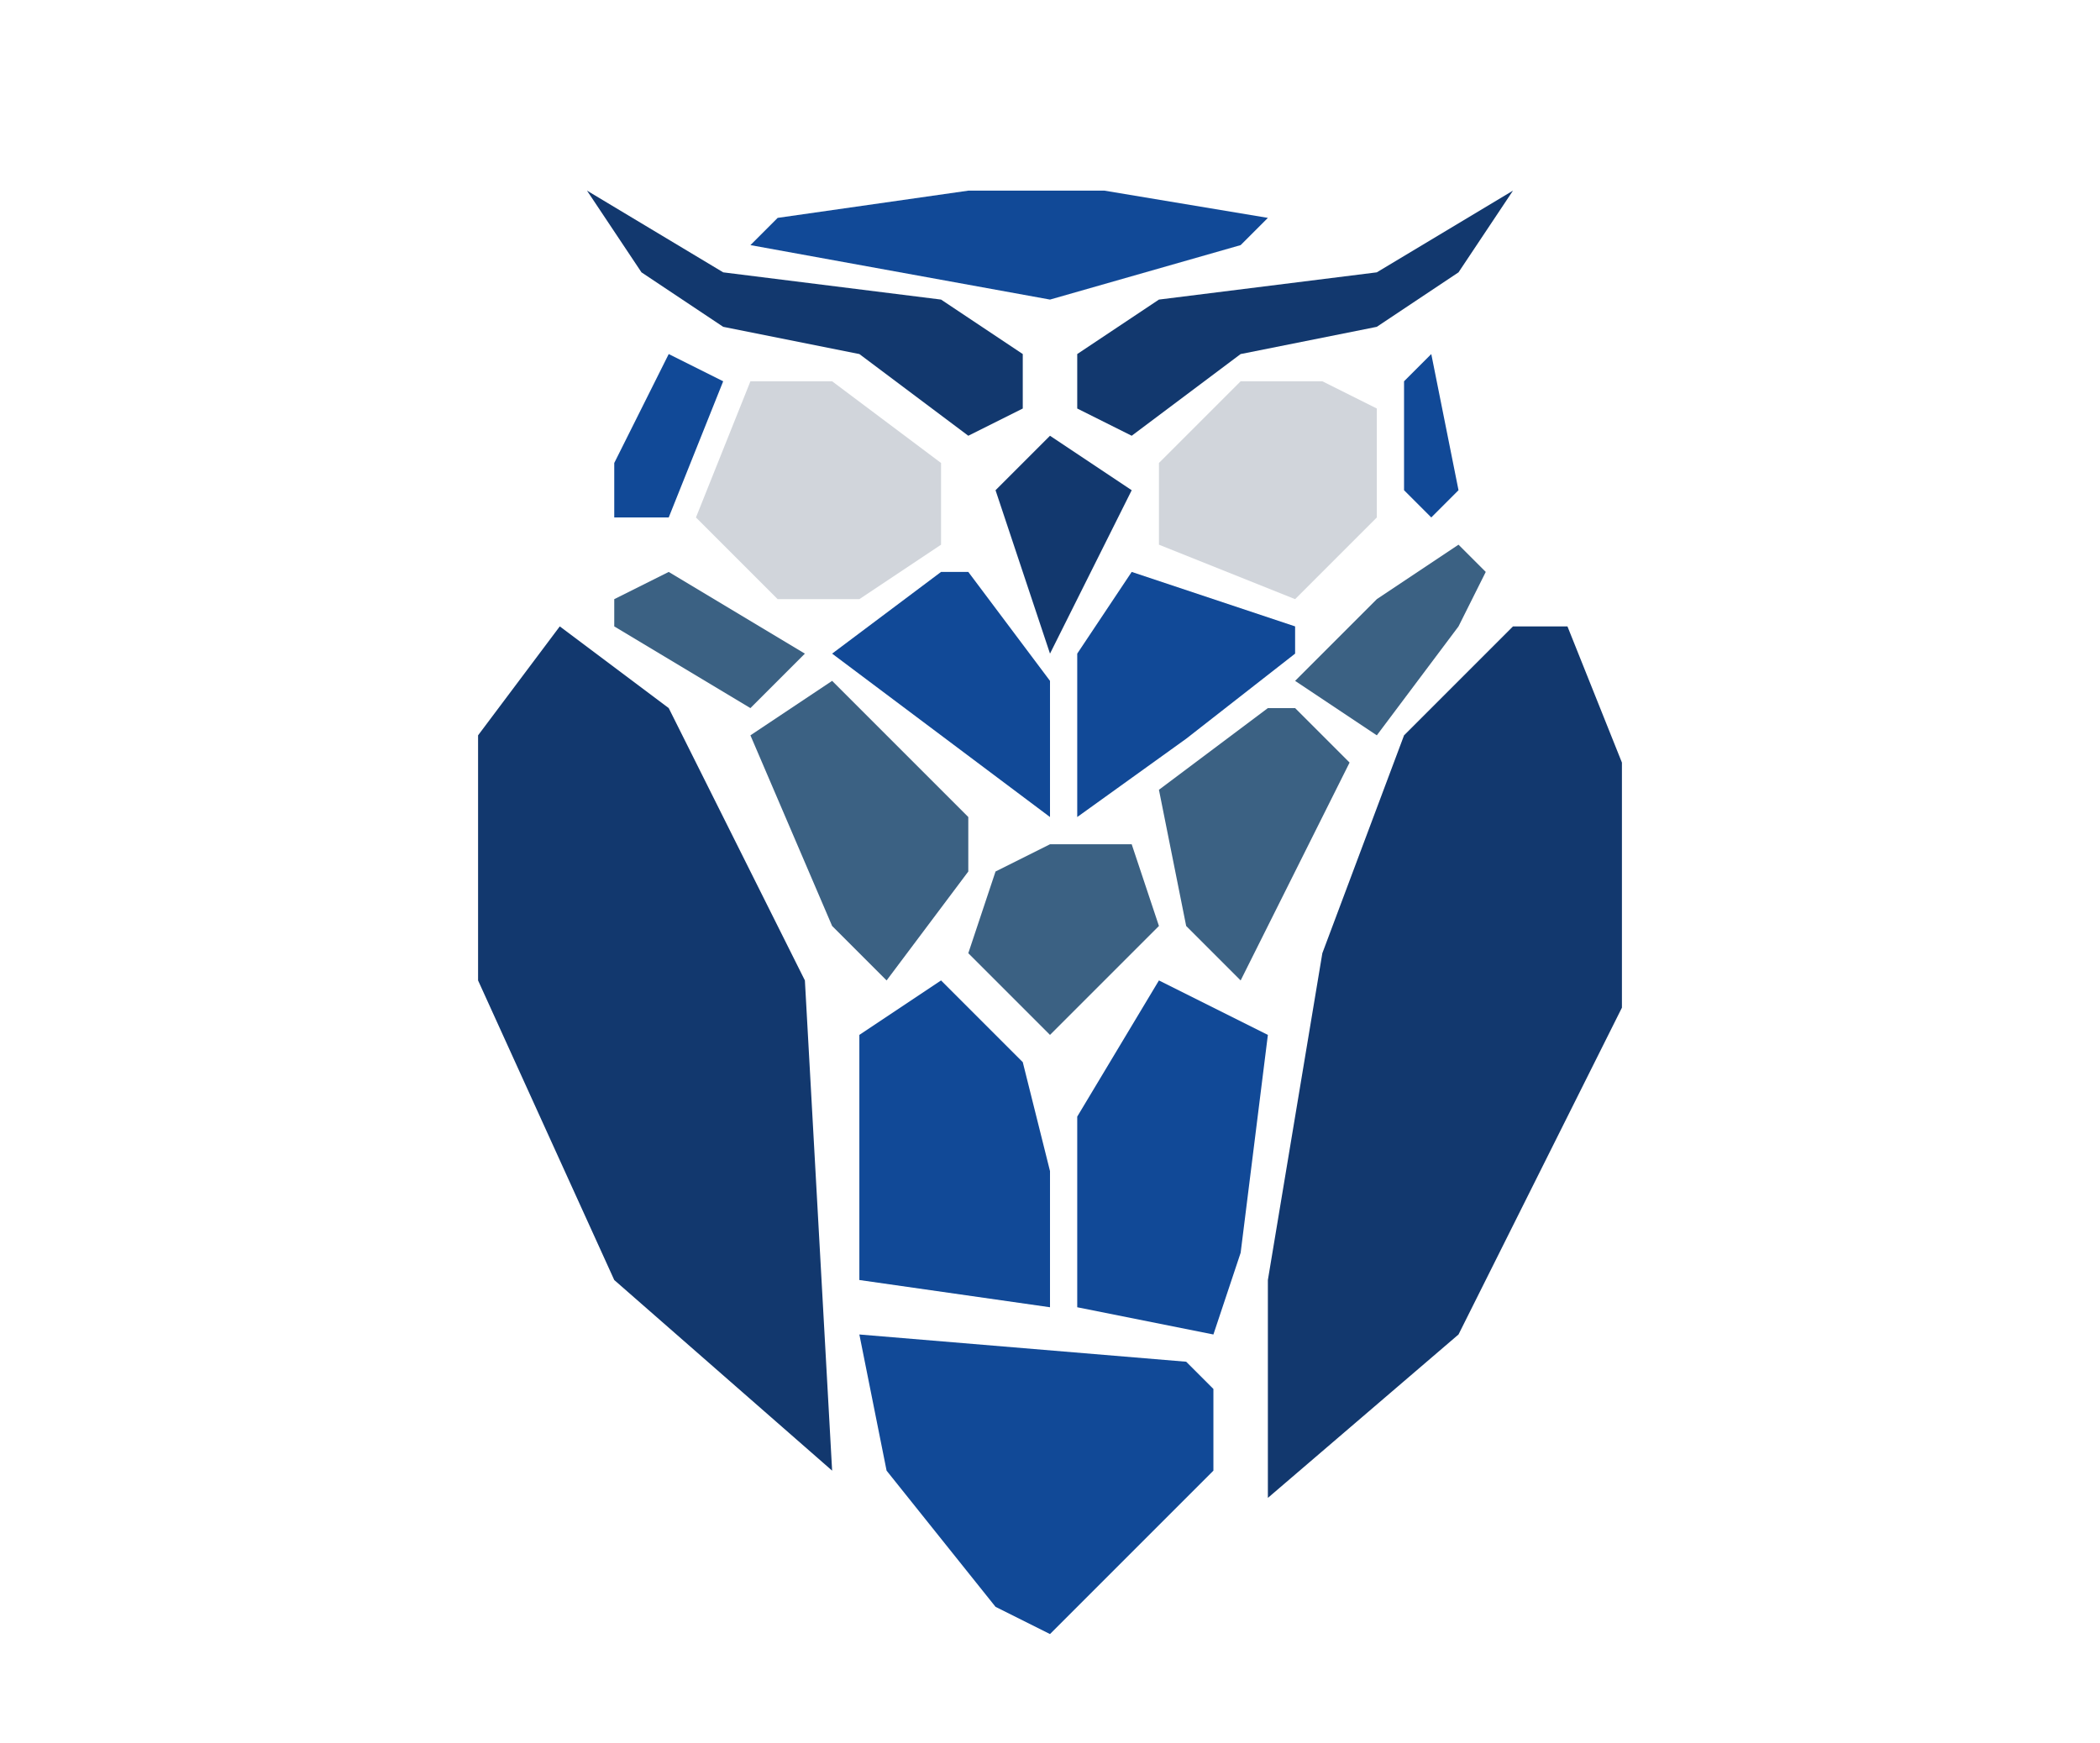
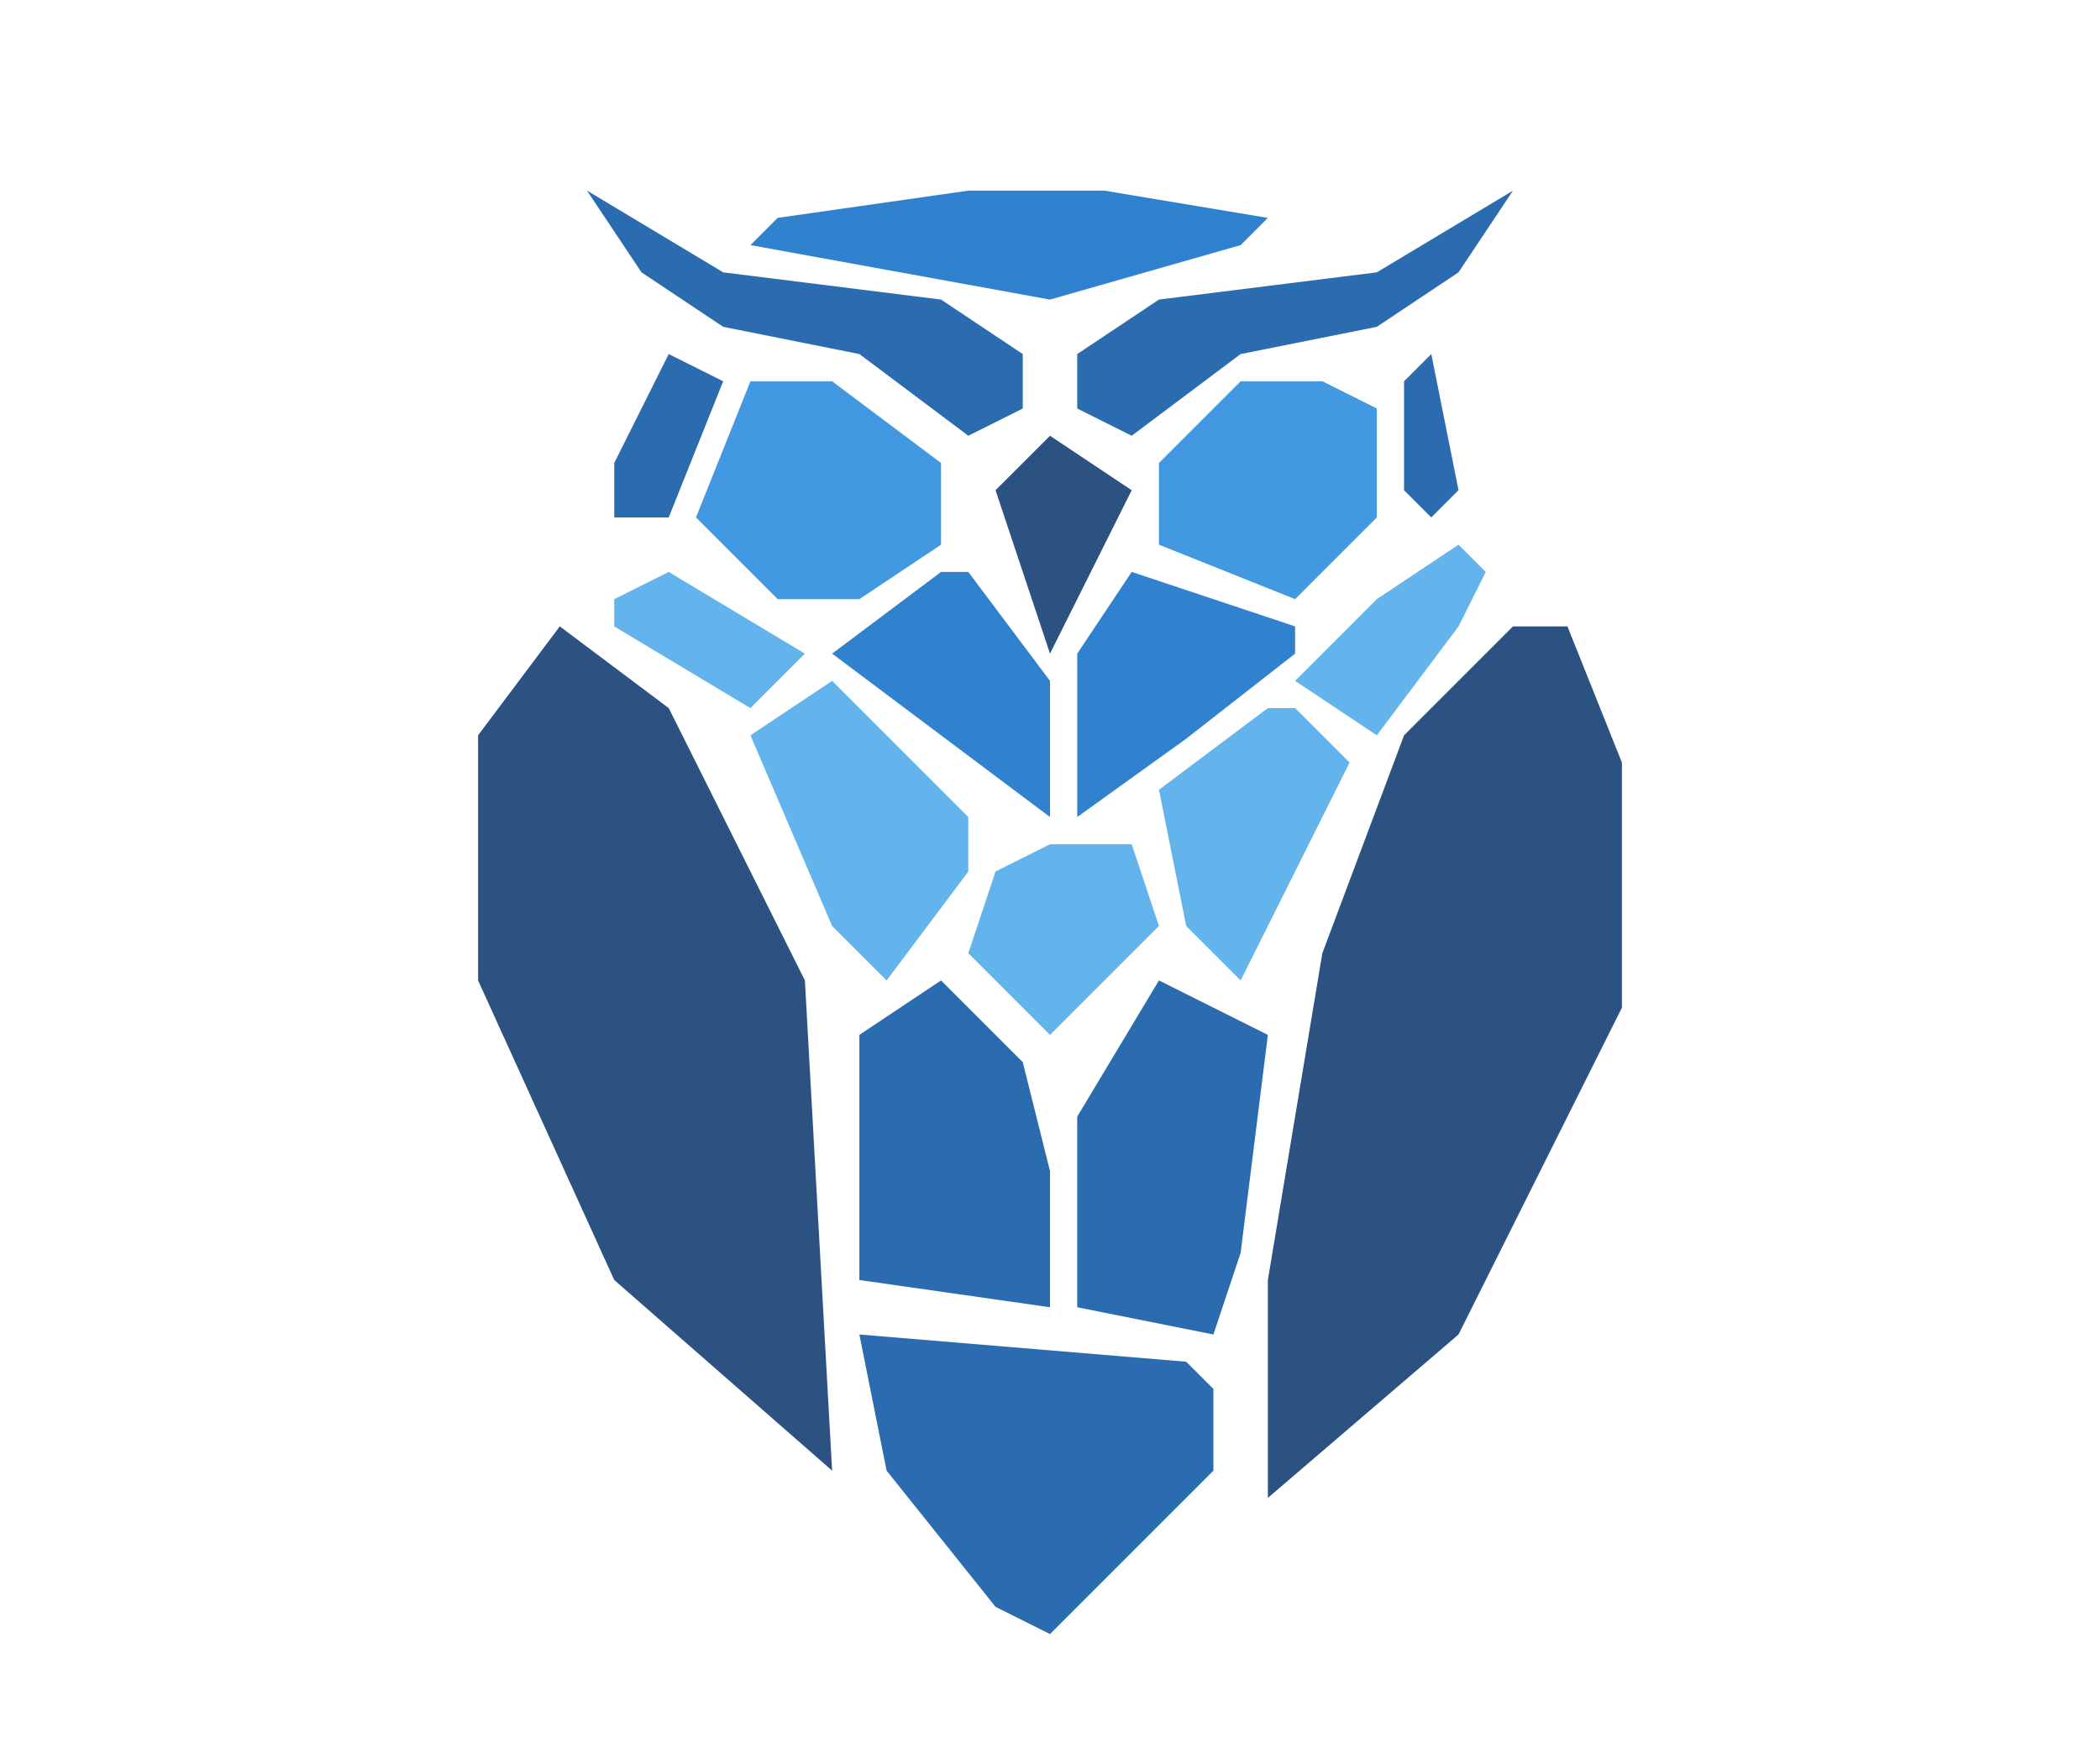
<svg xmlns="http://www.w3.org/2000/svg" x="0px" y="0px" width="100" height="83" viewBox="0,0,256,256" style="fill:#000000;">
-   <g fill="none" fill-rule="nonzero" stroke="none" stroke-width="1" stroke-linecap="butt" stroke-linejoin="miter" stroke-miterlimit="10" stroke-dasharray="" stroke-dashoffset="0" font-family="none" font-size="none" style="mix-blend-mode: normal">
-     <g transform="scale(4,4)">
-       <path d="M32,16l-2,2l2,6l3,-6z" fill="#12386E" />
-       <path d="M21,14l-2,5l3,3h3l3,-2v-3l-4,-3z" fill="#D1D5DB" />
-       <path d="M36,17l3,-3h3l2,1v4l-3,3l-5,-2z" fill="#D1D5DB" />
-       <path d="M33,13l3,-2l8,-1l5,-3l-2,3l-3,2l-5,1l-4,3l-2,-1z" fill="#12386E" />
-       <path d="M31,13l-3,-2l-8,-1l-5,-3l2,3l3,2l5,1l4,3l2,-1z" fill="#12386E" />
-       <path d="M22,8l7,-1h5l6,1l-1,1l-7,2l-11,-2z" fill="#114997" />
-       <path d="M28,21l-4,3l8,6v-5l-3,-4z" fill="#114997" />
-       <path d="M35,21l-2,3v6l4,-2.875l4,-3.125v-1z" fill="#114997" />
-       <path d="M14,23l-3,4v9l5,11l8,7l-1,-18l-5,-10z" fill="#12386E" />
-       <path d="M49,23l-4,4l-3,8l-2,12v8l7,-6l6,-12v-9l-2,-5z" fill="#12386E" />
-       <path d="M16,22l2,-1l5,3l-2,2l-5,-3z" fill="#3b6183" />
-       <path d="M24,25l-3,2l3,7l2,2l3,-4v-2z" fill="#3b6183" />
-       <path d="M47,20l1,1l-1,2l-3,4l-3,-2l3,-3z" fill="#3b6183" />
-       <path d="M40,26l-4,3l1,5l2,2l4,-8l-2,-2z" fill="#3b6183" />
-       <path d="M30,32l-1,3l3,3l4,-4l-1,-3h-3z" fill="#3b6183" />
-       <path d="M28,36l3,3l1,4v5l-7,-1v-9z" fill="#114997" />
-       <path d="M36,36l-3,5v7l5,1l1,-3l1,-8z" fill="#114997" />
-       <path d="M25,49l1,5l4,5l2,1l6,-6v-3l-1,-1z" fill="#114997" />
-       <path d="M18,13l-2,4v2h2l2,-5z" fill="#114997" />
-       <path d="M45,14l1,-1l1,5l-1,1l-1,-1z" fill="#114997" />
-     </g>
+   <g fill="none" stroke-miterlimit="10" font-family="none" font-size="none" style="mix-blend-mode:normal">
+     <path fill="#2C5282" d="m128 64-8 8 8 24 12-24z" />
+     <path fill="#4299E1" d="m84 56-8 20 12 12h12l12-8V68L96 56zM144 68l12-12h12l8 4v16l-12 12-20-8z" />
+     <path fill="#2B6CB0" d="m132 52 12-8 32-4 20-12-8 12-12 8-20 4-16 12-8-4zM124 52l-12-8-32-4-20-12 8 12 12 8 20 4 16 12 8-4z" />
+     <path fill="#3182CE" d="m88 32 28-4h20l24 4-4 4-28 8-44-8zM112 84 96 96l32 24v-20l-12-16zM140 84l-8 12v24l16-11.5L164 96v-4z" />
+     <path fill="#2C5282" d="m56 92-12 16v36l20 44 32 28-4-72-20-40zM196 92l-16 16-12 32-8 48v32l28-24 24-48v-36l-8-20z" />
+     <path fill="#63B3ED" d="m64 88 8-4 20 12-8 8-20-12zM96 100l-12 8 12 28 8 8 12-16v-8zM188 80l4 4-4 8-12 16-12-8 12-12zM160 104l-16 12 4 20 8 8 16-32-8-8zM120 128l-4 12 12 12 16-16-4-12h-12z" />
+     <path fill="#2B6CB0" d="m112 144 12 12 4 16v20l-28-4v-36zM144 144l-12 20v28l20 4 4-12 4-32zM100 196l4 20 16 20 8 4 24-24v-12l-4-4zM72 52l-8 16v8h8l8-20zM180 56l4-4 4 20-4 4-4-4z" />
  </g>
</svg>
